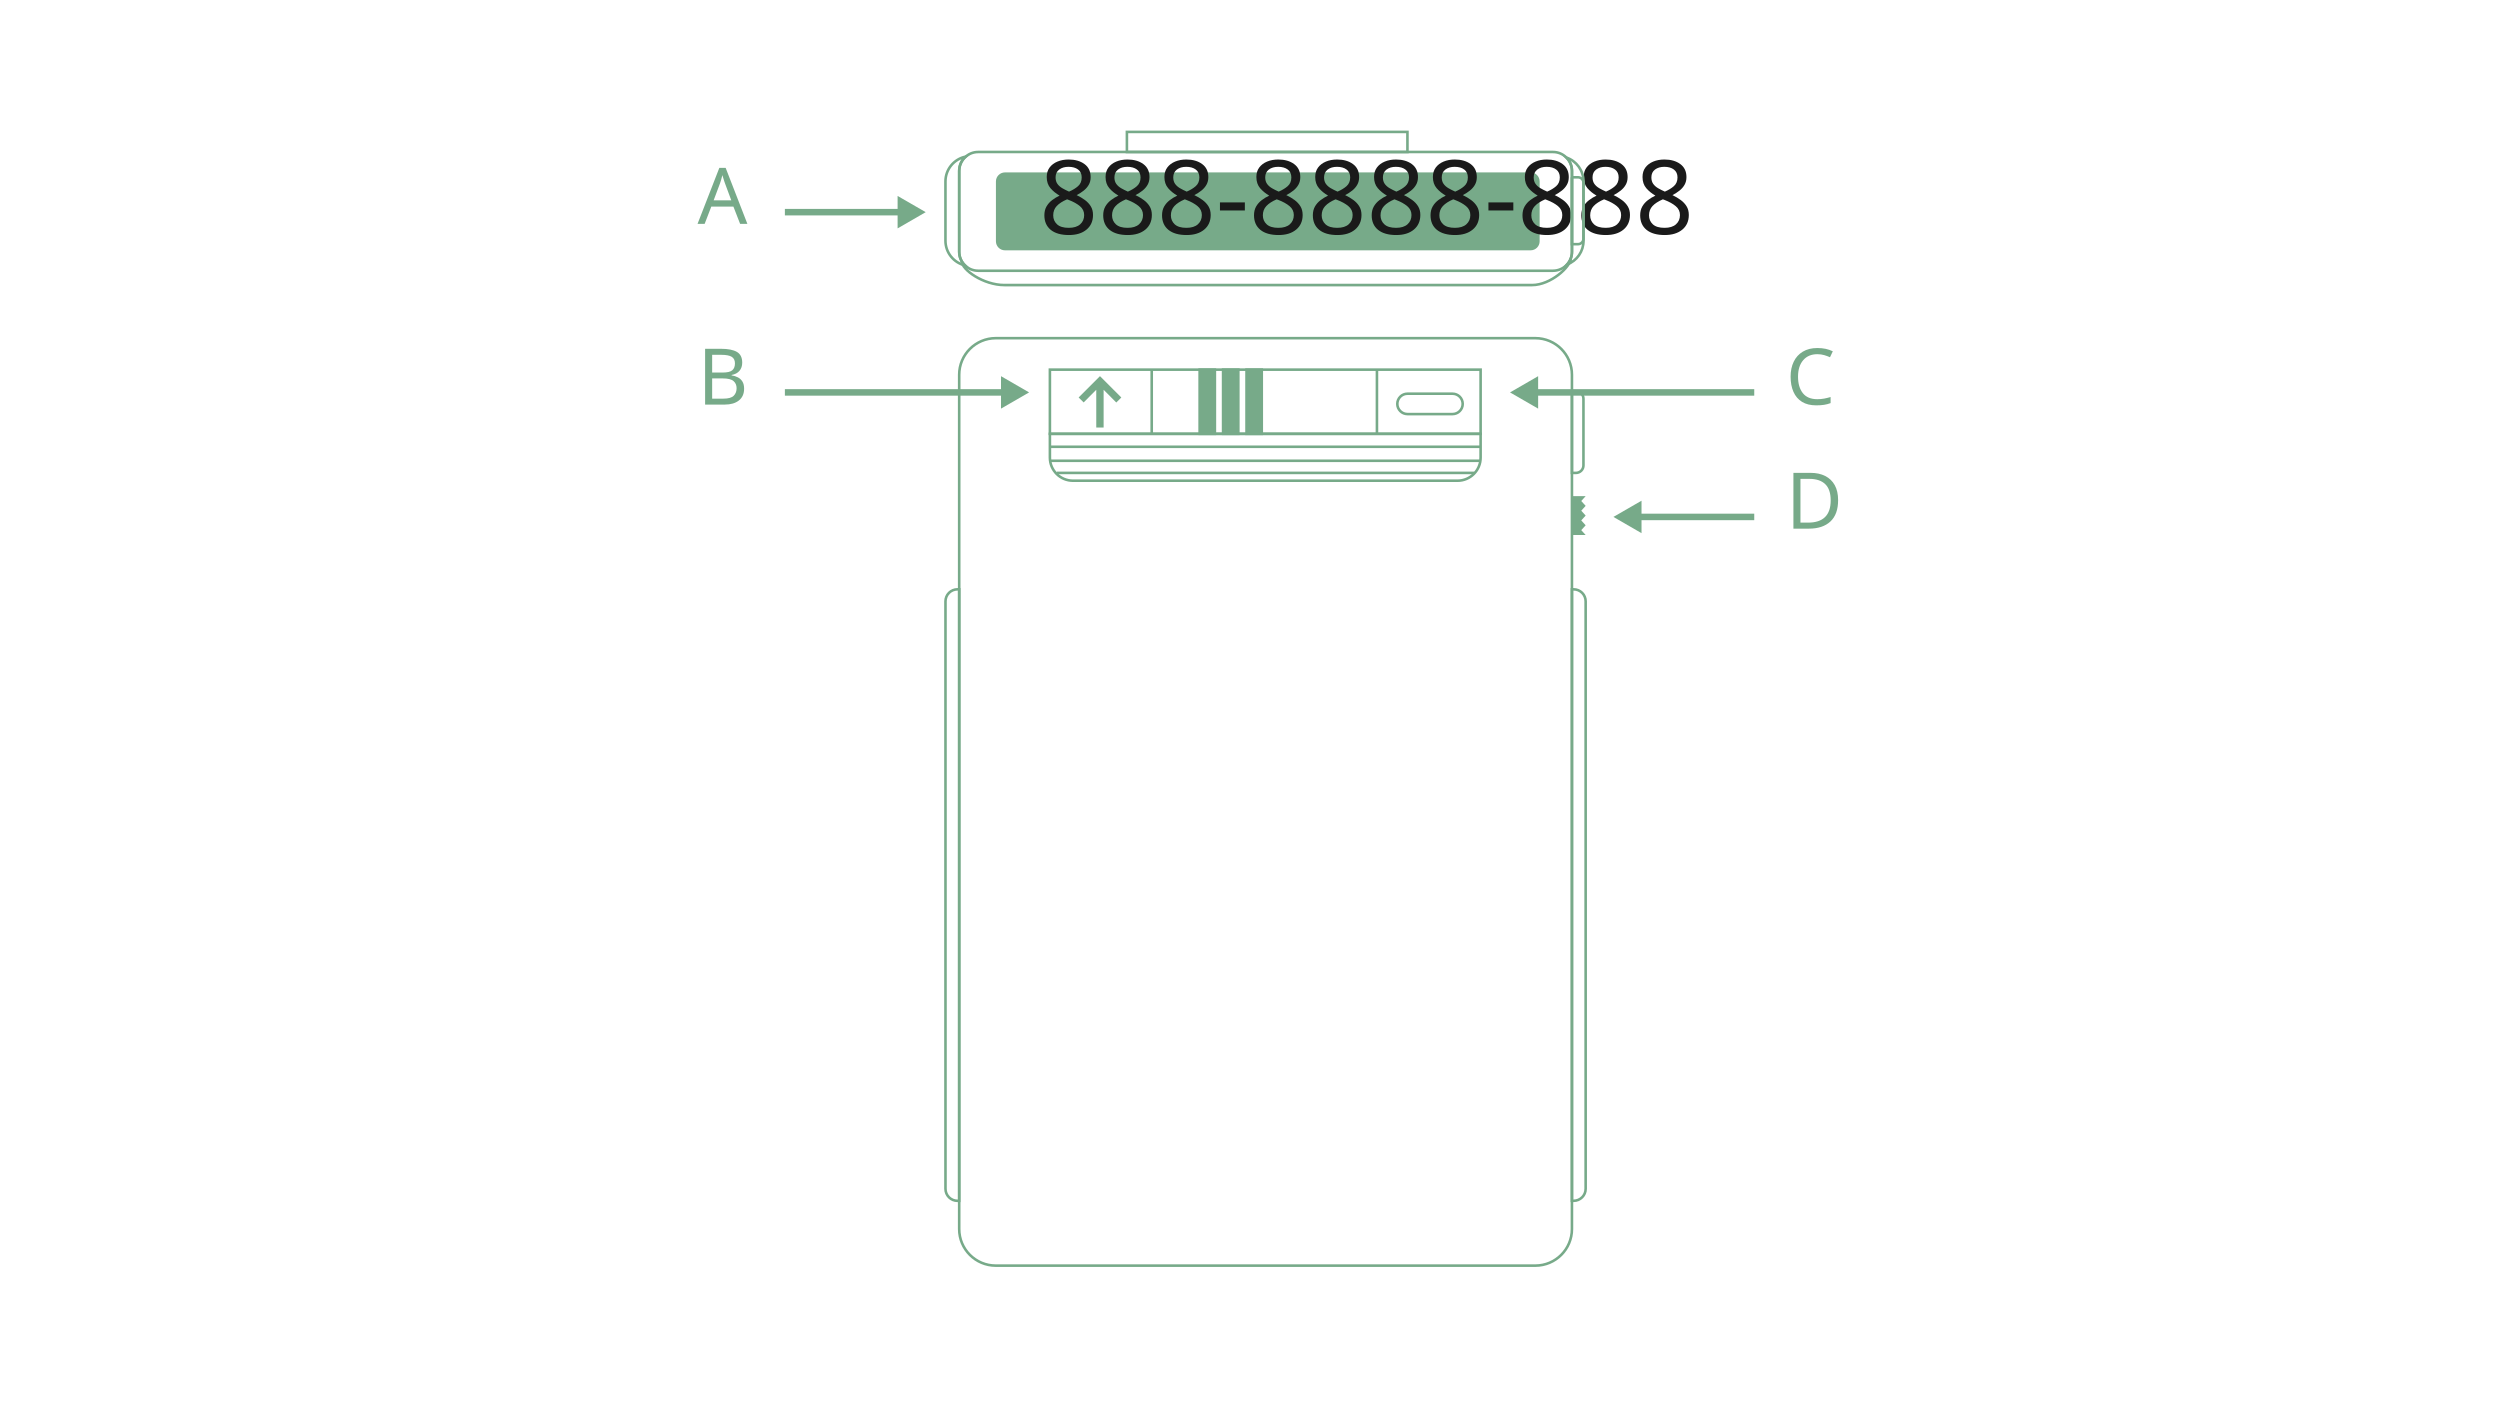
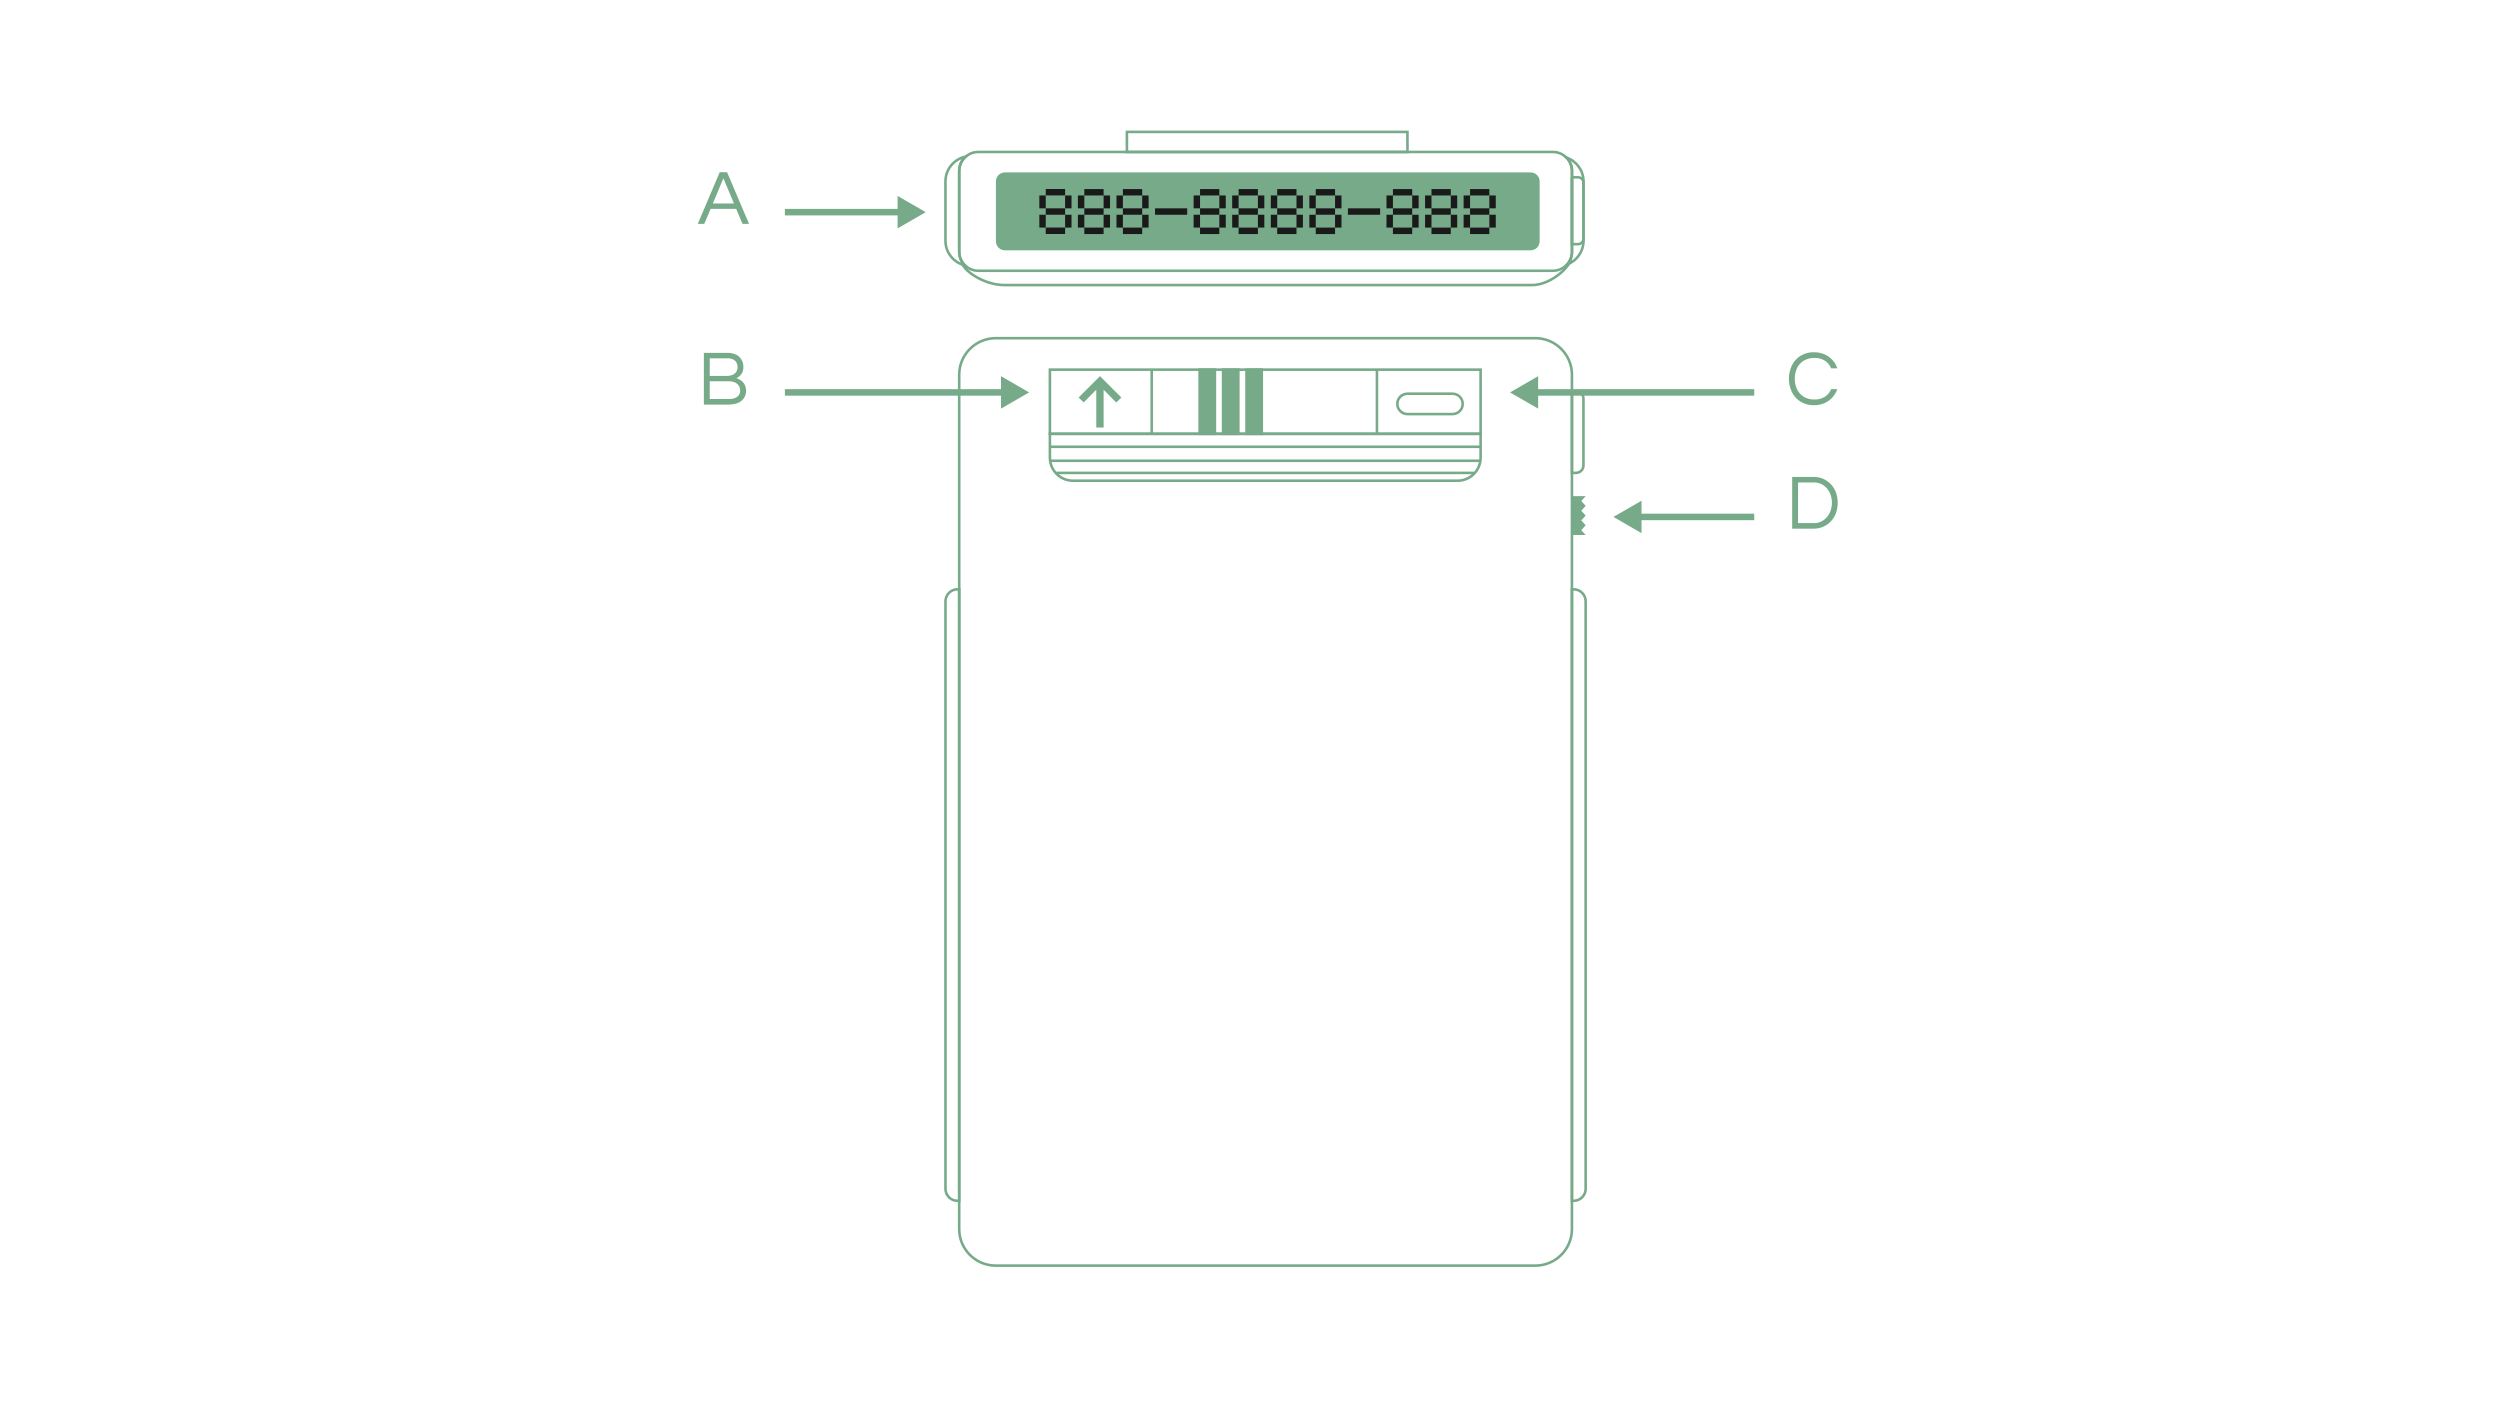
<svg xmlns="http://www.w3.org/2000/svg" viewBox="0 0 1920 1080">
  <defs>
-     <style>.cls-1{font-size:60px;font-family:NeueMontreal-Medium, Neue Montreal;font-weight:500;}.cls-1,.cls-3,.cls-5{fill:#77aa89;}.cls-2,.cls-4{fill:none;}.cls-2,.cls-4,.cls-5{stroke:#77aa89;stroke-miterlimit:10;}.cls-2{stroke-width:5px;}.cls-4,.cls-5{stroke-width:2px;}.cls-6{font-size:79px;fill:#1a1a1a;font-family:monogram;}</style>
+     <style>.cls-1,.cls-4{fill:#77aa89;}.cls-2,.cls-3{fill:none;}.cls-2,.cls-3,.cls-4{stroke:#77aa89;stroke-miterlimit:10;}.cls-2{stroke-width:5px;}.cls-3,.cls-4{stroke-width:2px;}.cls-5{fill:#1a1a1a;}</style>
  </defs>
  <g id="Livello_2" data-name="Livello 2">
-     <text class="cls-1" transform="translate(535.71 310.72)">B</text>
+     <path class="cls-1" d="M540.57,310.72V271h17.82a14.49,14.49,0,0,1,7.41,1.62,9.77,9.77,0,0,1,3.93,4.05,10.83,10.83,0,0,1,1.2,4.83,9.41,9.41,0,0,1-1.62,5.91,10,10,0,0,1-3.72,3,13.18,13.18,0,0,1,3.39,1.71,9.45,9.45,0,0,1,2.85,3.15,9.87,9.87,0,0,1,1.14,5,9.54,9.54,0,0,1-3.39,7.44q-3.39,3-10.17,3Zm4.5-22h13.32a10.64,10.64,0,0,0,3.93-.72,6.67,6.67,0,0,0,3-2.25,6.4,6.4,0,0,0,1.14-3.93,7,7,0,0,0-.75-3.18,5.9,5.9,0,0,0-2.4-2.46,8.74,8.74,0,0,0-4.41-1h-13.8Zm0,17.7h14.82a10.27,10.27,0,0,0,6.33-1.71,5.71,5.71,0,0,0,2.25-4.83,6.74,6.74,0,0,0-2.16-4.95q-2.16-2.13-6.9-2.13H545.07Z" />
    <line class="cls-2" x1="772.41" y1="301.37" x2="602.79" y2="301.37" />
-     <polygon class="cls-3" points="768.77 288.9 790.35 301.37 768.77 313.83 768.77 288.9" />
-     <text class="cls-1" transform="translate(1371.53 310.72)">C</text>
+     <polygon class="cls-1" points="768.77 288.9 790.35 301.37 768.77 313.83 768.77 288.9" />
+     <path class="cls-1" d="M1393.07,311.2a18.8,18.8,0,0,1-10.26-2.73,18.1,18.1,0,0,1-6.63-7.35,23.94,23.94,0,0,1,0-20.52,18.1,18.1,0,0,1,6.63-7.35,18.8,18.8,0,0,1,10.26-2.73,19.85,19.85,0,0,1,8.1,1.59,17.91,17.91,0,0,1,9.9,10.77h-4.74a12.55,12.55,0,0,0-4.74-5.82,14.41,14.41,0,0,0-8.16-2.16,15.09,15.09,0,0,0-8.19,2.13,13.66,13.66,0,0,0-5.13,5.73,19.65,19.65,0,0,0,0,16.17,13.62,13.62,0,0,0,5.13,5.76,15.09,15.09,0,0,0,8.19,2.13,14.41,14.41,0,0,0,8.16-2.16,12.55,12.55,0,0,0,4.74-5.82h4.74a18.6,18.6,0,0,1-3.78,6.39,17.85,17.85,0,0,1-6.12,4.38A19.85,19.85,0,0,1,1393.07,311.2Z" />
    <line class="cls-2" x1="1177.64" y1="301.37" x2="1347.26" y2="301.37" />
-     <polygon class="cls-3" points="1181.29 313.83 1159.7 301.37 1181.29 288.9 1181.29 313.83" />
-     <text class="cls-1" transform="translate(1371.53 406)">D</text>
+     <polygon class="cls-1" points="1181.29 313.83 1159.7 301.37 1181.29 288.9 1181.29 313.83" />
+     <path class="cls-1" d="M1376.39,406V366.28h16.74a17.79,17.79,0,0,1,12.66,5.28,18.77,18.77,0,0,1,4.08,6.24,23.94,23.94,0,0,1,0,16.68,18.77,18.77,0,0,1-4.08,6.24,17.79,17.79,0,0,1-12.66,5.28Zm4.5-4.26H1393a12.64,12.64,0,0,0,7.38-2.16,14.43,14.43,0,0,0,4.83-5.7,18.51,18.51,0,0,0,0-15.54,14.2,14.2,0,0,0-4.83-5.67,12.77,12.77,0,0,0-7.38-2.13h-12.06Z" />
    <line class="cls-2" x1="1257.04" y1="397" x2="1347.26" y2="397" />
-     <polygon class="cls-3" points="1260.69 409.47 1239.1 397 1260.69 384.54 1260.69 409.47" />
-     <text class="cls-1" transform="translate(535.71 171.94)">A</text>
+     <polygon class="cls-1" points="1260.69 409.47 1239.1 397 1260.69 384.54 1260.69 409.47" />
+     <path class="cls-1" d="M535.89,171.94l16.86-39.71h5.64l16.86,39.71h-5l-4.86-11.51H545.73l-4.86,11.51Zm11.58-15.66h16.2l-8.1-19.38Z" />
    <line class="cls-2" x1="693.01" y1="162.94" x2="602.79" y2="162.94" />
-     <polygon class="cls-3" points="689.36 150.48 710.95 162.94 689.36 175.41 689.36 150.48" />
-     <rect class="cls-4" x="736.66" y="259.72" width="470.59" height="712.28" rx="28.1" />
-     <rect class="cls-4" x="806.32" y="283.89" width="330.79" height="49.29" />
-     <path class="cls-4" d="M806.32,333.17v18.29a17.73,17.73,0,0,0,17.74,17.73h295.32a17.73,17.73,0,0,0,17.73-17.73V333.17Z" />
-     <line class="cls-4" x1="806.32" y1="343.13" x2="1137.11" y2="343.13" />
-     <line class="cls-4" x1="1136.61" y1="353.88" x2="806.82" y2="353.88" />
-     <line class="cls-4" x1="1132.37" y1="363.19" x2="811.62" y2="363.19" />
-     <line class="cls-4" x1="884.52" y1="283.89" x2="884.52" y2="333.17" />
-     <line class="cls-4" x1="1057.49" y1="283.89" x2="1057.49" y2="333.17" />
-     <rect class="cls-4" x="1073.13" y="302.37" width="50.23" height="15.64" rx="7.82" />
-     <rect class="cls-5" x="921.33" y="283.89" width="11.69" height="49.29" />
-     <rect class="cls-5" x="939.33" y="283.89" width="11.69" height="49.29" />
-     <rect class="cls-5" x="957.34" y="283.89" width="11.69" height="49.29" />
-     <path class="cls-4" d="M1207.25,300.47h3.08a5.77,5.77,0,0,1,5.76,5.77v51.18a5.76,5.76,0,0,1-5.76,5.77h-3.08Z" />
-     <polygon class="cls-3" points="1217.78 410.89 1214.41 407.15 1217.78 403.42 1214.41 399.68 1217.78 395.95 1214.41 392.22 1217.78 388.49 1214.41 384.77 1217.78 381.04 1207.25 381.04 1207.25 410.89 1217.78 410.89" />
-     <path class="cls-4" d="M1207.25,452.6h1.31a9.21,9.21,0,0,1,9.22,9.21V913a9.22,9.22,0,0,1-9.22,9.22h-1.31Z" />
-     <path class="cls-4" d="M736.66,922.24h-1.31a9.22,9.22,0,0,1-9.22-9.22V461.81a9.21,9.21,0,0,1,9.22-9.21h1.31Z" />
-     <path class="cls-3" d="M857.31,309.13l-9.73-9.78v29h-5.65v-29l-9.68,9.72-3.86-3.8,16.39-16.39,16.39,16.39Z" />
-     <rect class="cls-5" x="765.87" y="133.41" width="415.58" height="57.84" rx="5.94" />
-     <text class="cls-6" transform="translate(798.2 179.71)">888-8888-888</text>
-     <rect class="cls-4" x="865.46" y="101.31" width="215.45" height="15.43" />
-     <path class="cls-4" d="M1206.36,198.39c0,6.42-15.33,20.54-29.73,20.54H771.41c-16.23,0-32.77-11.79-32.77-18.22" />
-     <path class="cls-4" d="M1207.25,136.16h4.66a4.18,4.18,0,0,1,4.18,4.18v43a4.18,4.18,0,0,1-4.18,4.18h-4.66a0,0,0,0,1,0,0v-51.4A0,0,0,0,1,1207.25,136.16Z" />
-     <path class="cls-4" d="M736.66,193.38v-62.1a14.51,14.51,0,0,1,5-11,19.47,19.47,0,0,0-15.55,19V184.9a19.45,19.45,0,0,0,15,18.91A14.49,14.49,0,0,1,736.66,193.38Z" />
-     <path class="cls-4" d="M1203,121a14.49,14.49,0,0,1,4.3,10.32v62.1a14.47,14.47,0,0,1-3.73,9.7,19.43,19.43,0,0,0,12.57-18.18V139.35A19.45,19.45,0,0,0,1203,121Z" />
-     <rect class="cls-4" x="736.66" y="116.73" width="470.59" height="91.2" rx="14.55" />
+     <polygon class="cls-1" points="689.36 150.48 710.95 162.94 689.36 175.41 689.36 150.48" />
+     <rect class="cls-3" x="736.66" y="259.72" width="470.59" height="712.28" rx="28.1" />
+     <rect class="cls-3" x="806.32" y="283.89" width="330.79" height="49.29" />
+     <path class="cls-3" d="M806.32,333.17v18.29a17.73,17.73,0,0,0,17.74,17.73h295.32a17.73,17.73,0,0,0,17.73-17.73V333.17Z" />
+     <line class="cls-3" x1="806.32" y1="343.13" x2="1137.11" y2="343.13" />
+     <line class="cls-3" x1="1136.61" y1="353.88" x2="806.82" y2="353.88" />
+     <line class="cls-3" x1="1132.37" y1="363.19" x2="811.62" y2="363.19" />
+     <line class="cls-3" x1="884.52" y1="283.89" x2="884.52" y2="333.17" />
+     <line class="cls-3" x1="1057.49" y1="283.89" x2="1057.49" y2="333.17" />
+     <rect class="cls-3" x="1073.13" y="302.37" width="50.23" height="15.64" rx="7.82" />
+     <rect class="cls-4" x="921.33" y="283.89" width="11.69" height="49.29" />
+     <rect class="cls-4" x="939.33" y="283.89" width="11.69" height="49.29" />
+     <rect class="cls-4" x="957.34" y="283.89" width="11.69" height="49.29" />
+     <path class="cls-3" d="M1207.25,300.47h3.08a5.77,5.77,0,0,1,5.76,5.77v51.18a5.76,5.76,0,0,1-5.76,5.77h-3.08Z" />
+     <polygon class="cls-1" points="1217.78 410.89 1214.41 407.15 1217.78 403.42 1214.41 399.68 1217.78 395.95 1214.41 392.22 1217.78 388.49 1214.41 384.77 1217.78 381.04 1207.25 381.04 1207.25 410.89 1217.78 410.89" />
+     <path class="cls-3" d="M1207.25,452.6h1.31a9.21,9.21,0,0,1,9.22,9.21V913a9.22,9.22,0,0,1-9.22,9.22h-1.31Z" />
+     <path class="cls-3" d="M736.66,922.24h-1.31a9.22,9.22,0,0,1-9.22-9.22V461.81a9.21,9.21,0,0,1,9.22-9.21h1.31Z" />
+     <path class="cls-1" d="M857.31,309.13l-9.73-9.78v29h-5.65v-29l-9.68,9.72-3.86-3.8,16.39-16.39,16.39,16.39Z" />
+     <rect class="cls-4" x="765.87" y="133.41" width="415.58" height="57.84" rx="5.94" />
+     <path class="cls-5" d="M803.13,160H798.2v-9.88h4.93V160Zm0,14.81H798.2V164.9h4.93v9.87ZM818,150.08H803.13v-4.93H818Zm0,14.82H803.13V160H818ZM813,174.77H818v4.94H803.13v-4.94H813ZM818,160v-9.88h4.93V160Zm0,14.81V164.9h4.93v9.87Z" />
+     <path class="cls-5" d="M832.76,160h-4.94v-9.88h4.94V160Zm0,14.81h-4.94V164.9h4.94v9.87Zm14.81-24.69H832.76v-4.93h14.81Zm0,14.82H832.76V160h14.81Zm-4.94,9.87h4.94v4.94H832.76v-4.94h9.87ZM847.57,160v-9.88h4.94V160Zm0,14.81V164.9h4.94v9.87Z" />
+     <path class="cls-5" d="M862.38,160h-4.93v-9.88h4.93V160Zm0,14.81h-4.93V164.9h4.93v9.87Zm14.82-24.69H862.38v-4.93H877.2Zm0,14.82H862.38V160H877.2Zm-4.94,9.87h4.94v4.94H862.38v-4.94h9.88ZM877.2,160v-9.88h4.93V160Zm0,14.81V164.9h4.93v9.87Z" />
+     <path class="cls-5" d="M906.82,160h4.94v4.94H887.07V160h19.75Z" />
+     <path class="cls-5" d="M921.63,160H916.7v-9.88h4.93V160Zm0,14.81H916.7V164.9h4.93v9.87Zm14.82-24.69H921.63v-4.93h14.82Zm0,14.82H921.63V160h14.82Zm-4.94,9.87h4.94v4.94H921.63v-4.94h9.88ZM936.45,160v-9.88h4.93V160Zm0,14.81V164.9h4.93v9.87Z" />
+     <path class="cls-5" d="M951.26,160h-4.94v-9.88h4.94V160Zm0,14.81h-4.94V164.9h4.94v9.87Zm14.81-24.69H951.26v-4.93h14.81Zm0,14.82H951.26V160h14.81Zm-4.94,9.87h4.94v4.94H951.26v-4.94h9.87ZM966.07,160v-9.88H971V160Zm0,14.81V164.9H971v9.87Z" />
+     <path class="cls-5" d="M980.88,160H976v-9.88h4.93V160Zm0,14.81H976V164.9h4.93v9.87Zm14.82-24.69H980.88v-4.93H995.7Zm0,14.82H980.88V160H995.7Zm-4.94,9.87h4.94v4.94H980.88v-4.94h9.88ZM995.7,160v-9.88h4.93V160Zm0,14.81V164.9h4.93v9.87Z" />
+     <path class="cls-5" d="M1010.51,160h-4.94v-9.88h4.94V160Zm0,14.81h-4.94V164.9h4.94v9.87Zm14.81-24.69h-14.81v-4.93h14.81Zm0,14.82h-14.81V160h14.81Zm-4.94,9.87h4.94v4.94h-14.81v-4.94h9.87Zm4.94-14.81v-9.88h4.94V160Zm0,14.81V164.9h4.94v9.87Z" />
+     <path class="cls-5" d="M1055,160h4.93v4.94H1035.2V160H1055Z" />
+     <path class="cls-5" d="M1069.76,160h-4.94v-9.88h4.94V160Zm0,14.81h-4.94V164.9h4.94v9.87Zm14.81-24.69h-14.81v-4.93h14.81Zm0,14.82h-14.81V160h14.81Zm-4.94,9.87h4.94v4.94h-14.81v-4.94h9.87Zm4.94-14.81v-9.88h4.94V160Zm0,14.81V164.9h4.94v9.87Z" />
+     <path class="cls-5" d="M1099.38,160h-4.93v-9.88h4.93V160Zm0,14.81h-4.93V164.9h4.93v9.87Zm14.82-24.69h-14.82v-4.93h14.82Zm0,14.82h-14.82V160h14.82Zm-4.94,9.87h4.94v4.94h-14.82v-4.94h9.88ZM1114.2,160v-9.88h4.93V160Zm0,14.81V164.9h4.93v9.87Z" />
+     <path class="cls-5" d="M1129,160h-4.94v-9.88H1129V160Zm0,14.81h-4.94V164.9H1129v9.87Zm14.81-24.69H1129v-4.93h14.81Zm0,14.82H1129V160h14.81Zm-4.94,9.87h4.94v4.94H1129v-4.94h9.87Zm4.94-14.81v-9.88h4.94V160Zm0,14.81V164.9h4.94v9.87Z" />
+     <rect class="cls-3" x="865.46" y="101.31" width="215.45" height="15.43" />
+     <path class="cls-3" d="M1206.36,198.39c0,6.42-15.33,20.54-29.73,20.54H771.41c-16.23,0-32.77-11.79-32.77-18.22" />
+     <path class="cls-3" d="M1207.25,136.16h4.66a4.18,4.18,0,0,1,4.18,4.18v43a4.18,4.18,0,0,1-4.18,4.18h-4.66a0,0,0,0,1,0,0v-51.4A0,0,0,0,1,1207.25,136.16Z" />
+     <path class="cls-3" d="M736.66,193.38v-62.1a14.51,14.51,0,0,1,5-11,19.47,19.47,0,0,0-15.55,19V184.9a19.45,19.45,0,0,0,15,18.91A14.49,14.49,0,0,1,736.66,193.38Z" />
+     <path class="cls-3" d="M1203,121a14.49,14.49,0,0,1,4.3,10.32v62.1a14.47,14.47,0,0,1-3.73,9.7,19.43,19.43,0,0,0,12.57-18.18V139.35A19.45,19.45,0,0,0,1203,121Z" />
+     <rect class="cls-3" x="736.66" y="116.73" width="470.59" height="91.2" rx="14.55" />
  </g>
</svg>
